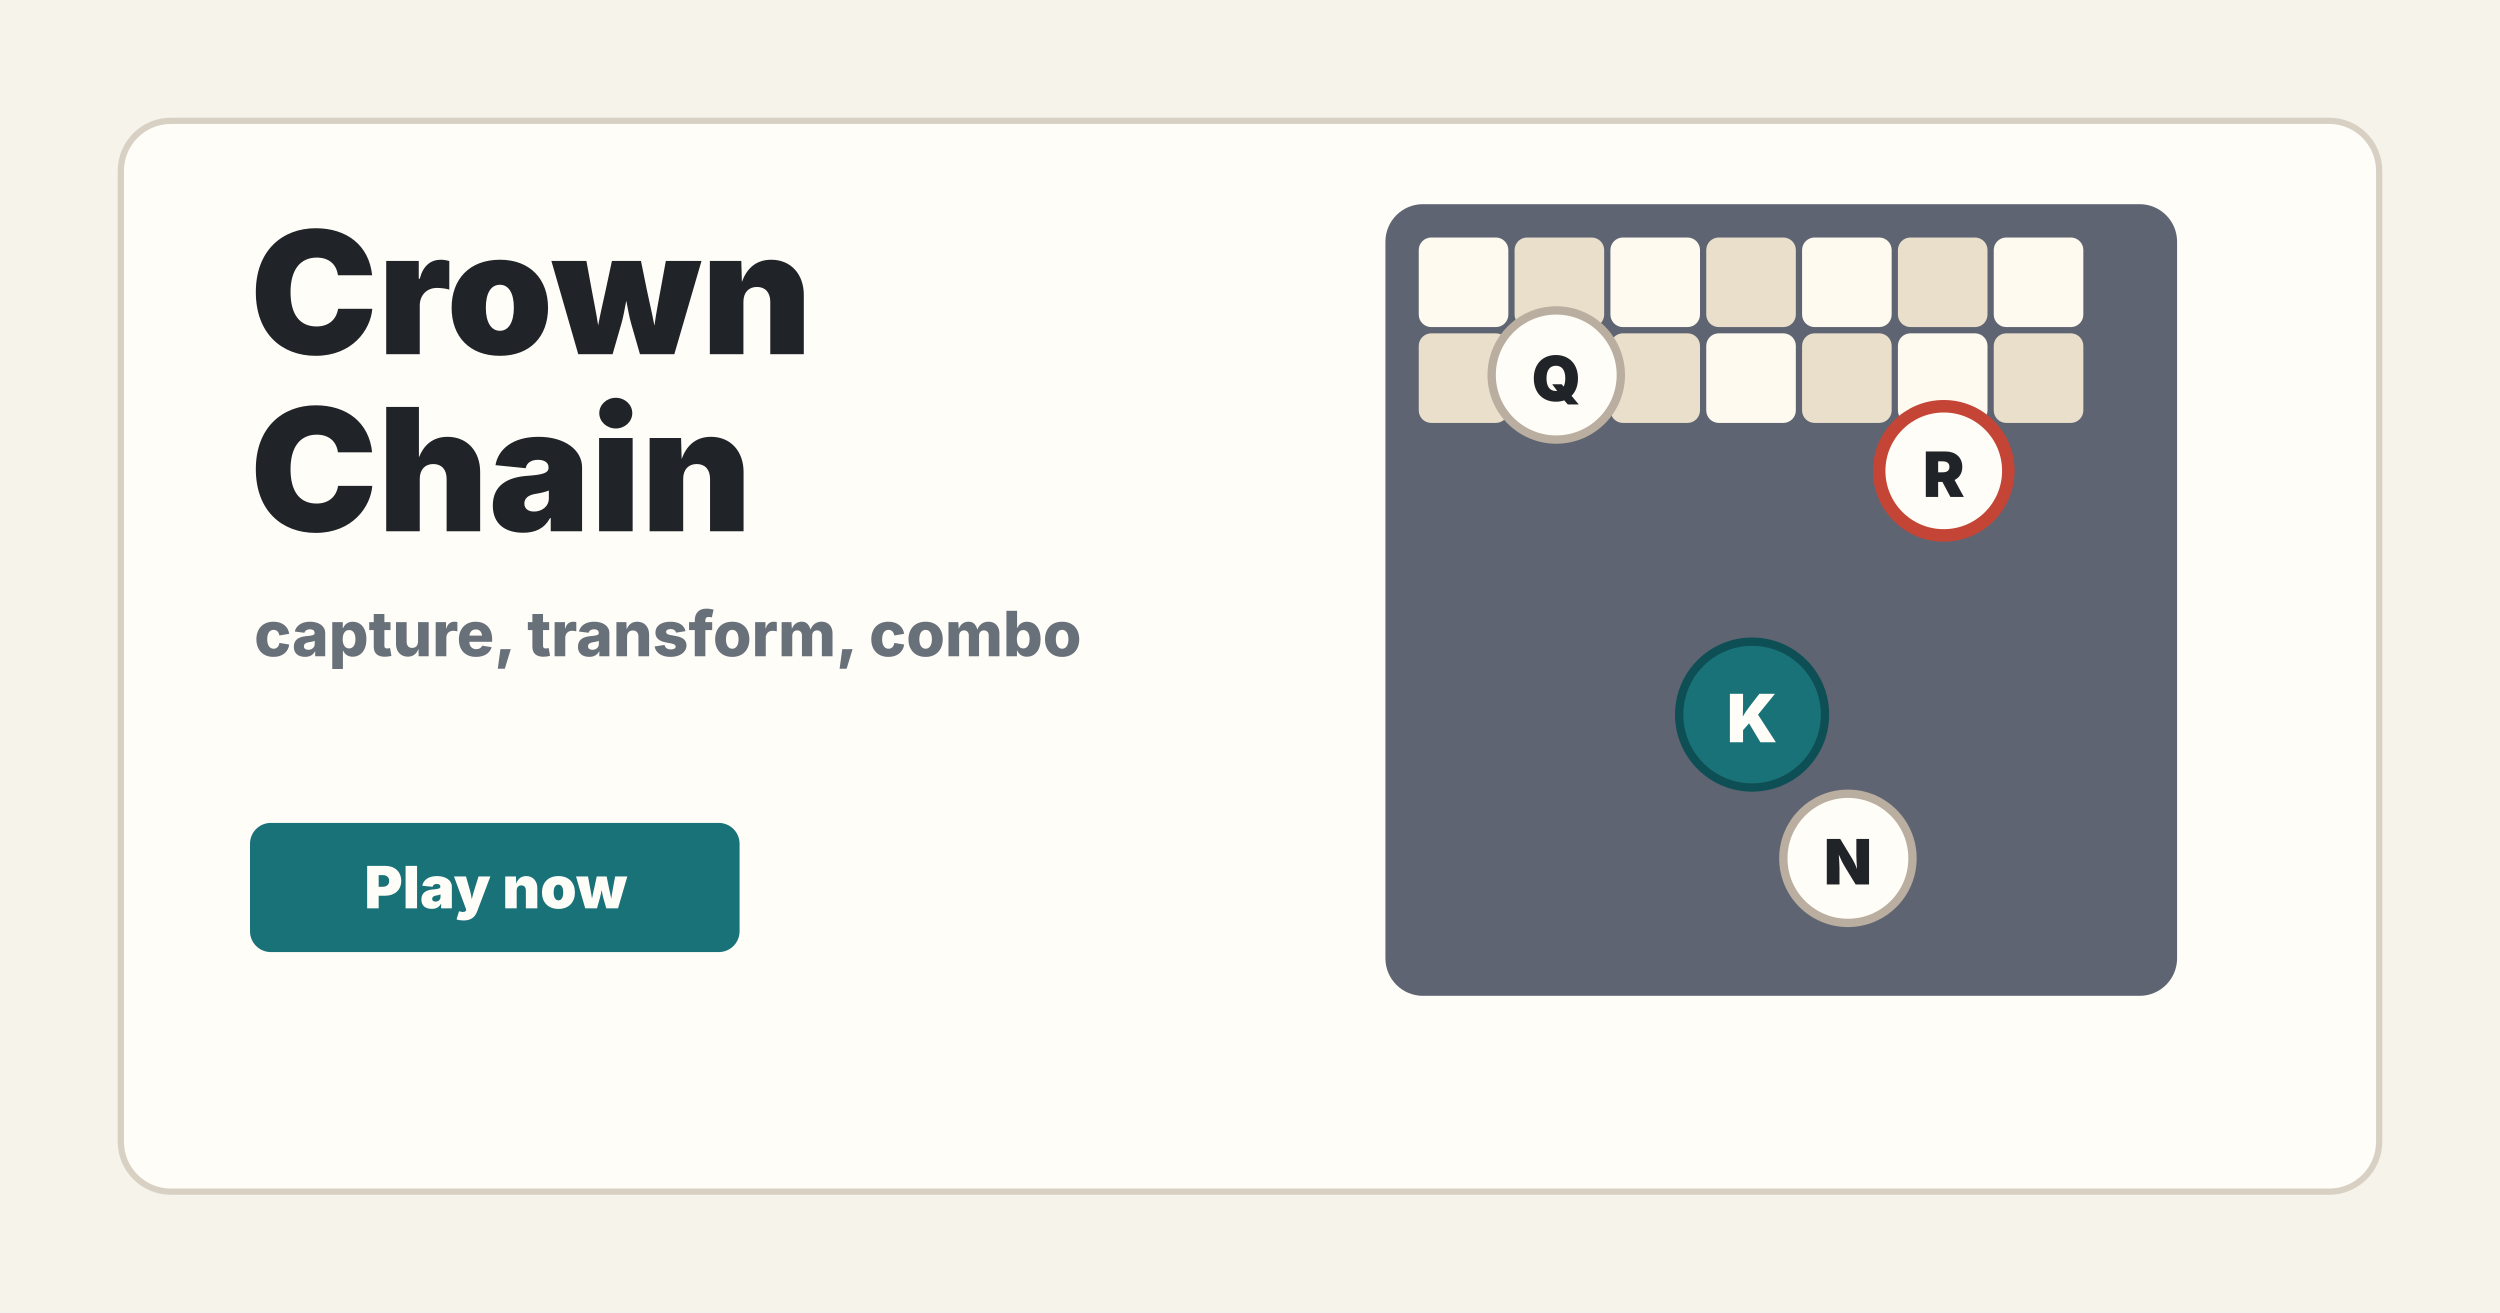
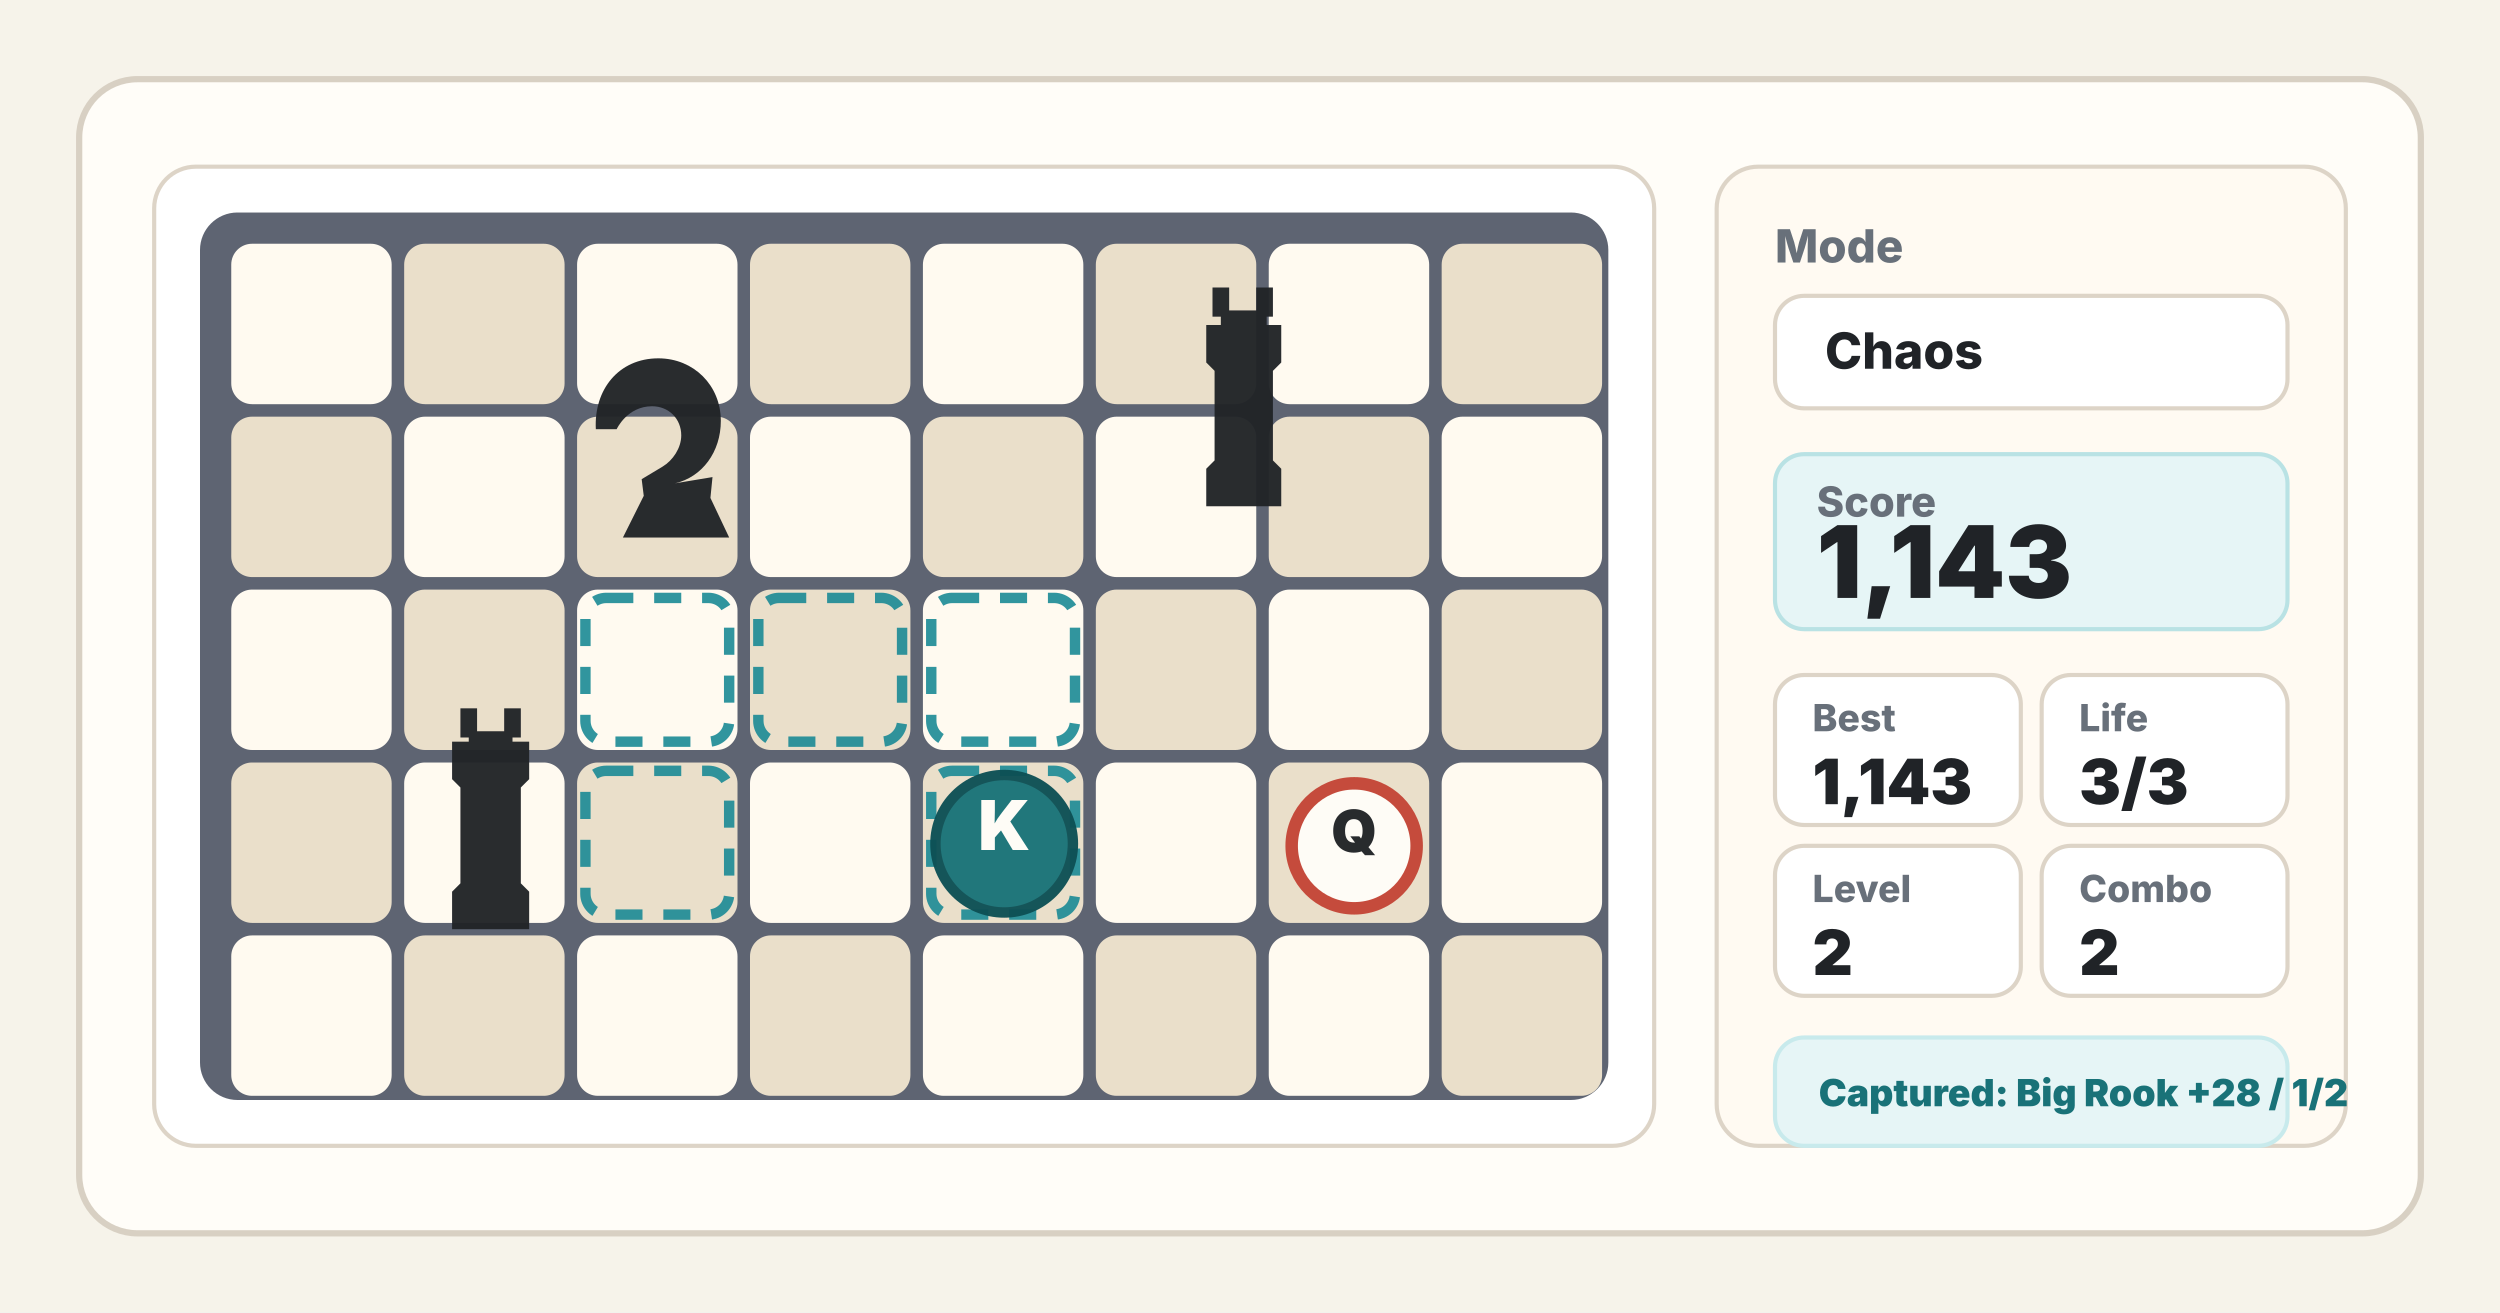
- <svg xmlns="http://www.w3.org/2000/svg" width="1200" height="630" viewBox="0 0 1200 630" role="img" aria-label="Crown Chain preview">
+ <svg xmlns="http://www.w3.org/2000/svg" width="1200" height="630" viewBox="0 0 1200 630" role="img" aria-label="Crown Chain screenshot preview">
  <rect width="1200" height="630" fill="#f6f3ea" />
-   <rect x="58" y="58" width="1084" height="514" rx="24" fill="#fffdf8" stroke="#d8d0c3" stroke-width="3" />
-   <text x="120" y="170" fill="#202327" font-family="system-ui, -apple-system, Segoe UI, sans-serif" font-size="82" font-weight="900">Crown</text>
-   <text x="120" y="255" fill="#202327" font-family="system-ui, -apple-system, Segoe UI, sans-serif" font-size="82" font-weight="900">Chain</text>
-   <text x="122" y="315" fill="#68707a" font-family="system-ui, -apple-system, Segoe UI, sans-serif" font-size="30" font-weight="800">capture, transform, combo</text>
-   <g transform="translate(665 98)">
-     <rect x="0" y="0" width="380" height="380" rx="18" fill="#5e6472" />
-     <g>
-       <rect x="16" y="16" width="43" height="43" rx="6" fill="#fffaf0" />
-       <rect x="62" y="16" width="43" height="43" rx="6" fill="#eadfca" />
-       <rect x="108" y="16" width="43" height="43" rx="6" fill="#fffaf0" />
-       <rect x="154" y="16" width="43" height="43" rx="6" fill="#eadfca" />
-       <rect x="200" y="16" width="43" height="43" rx="6" fill="#fffaf0" />
-       <rect x="246" y="16" width="43" height="43" rx="6" fill="#eadfca" />
-       <rect x="292" y="16" width="43" height="43" rx="6" fill="#fffaf0" />
-       <rect x="16" y="62" width="43" height="43" rx="6" fill="#eadfca" />
-       <rect x="62" y="62" width="43" height="43" rx="6" fill="#fffaf0" />
-       <rect x="108" y="62" width="43" height="43" rx="6" fill="#eadfca" />
-       <rect x="154" y="62" width="43" height="43" rx="6" fill="#fffaf0" />
-       <rect x="200" y="62" width="43" height="43" rx="6" fill="#eadfca" />
-       <rect x="246" y="62" width="43" height="43" rx="6" fill="#fffaf0" />
-       <rect x="292" y="62" width="43" height="43" rx="6" fill="#eadfca" />
-     </g>
-     <g font-family="system-ui, -apple-system, Segoe UI, sans-serif" text-anchor="middle" dominant-baseline="middle" font-weight="900">
-       <circle cx="176" cy="245" r="35" fill="#197278" stroke="#0d4f54" stroke-width="4" />
-       <text x="176" y="246" font-size="32" fill="#fffdf8">K</text>
-       <circle cx="82" cy="82" r="31" fill="#fffdf8" stroke="#b9ae9f" stroke-width="4" />
-       <text x="82" y="83" font-size="30" fill="#202327">Q</text>
-       <circle cx="268" cy="128" r="31" fill="#fffdf8" stroke="#c44536" stroke-width="6" />
-       <text x="268" y="129" font-size="30" fill="#202327">R</text>
-       <circle cx="222" cy="314" r="31" fill="#fffdf8" stroke="#b9ae9f" stroke-width="4" />
-       <text x="222" y="315" font-size="30" fill="#202327">N</text>
-     </g>
+   <rect x="38" y="38" width="1124" height="554" rx="28" fill="#fffdf8" stroke="#d8d0c3" stroke-width="3" />
+   <rect x="74" y="80" width="720" height="470" rx="20" fill="#ffffff" stroke="#ddd4c7" stroke-width="2" />
+   <rect x="824" y="80" width="302" height="470" rx="20" fill="#fffaf2" stroke="#ddd4c7" stroke-width="2" />
+   <rect x="96" y="102" width="676" height="426" rx="18" fill="#5e6472" />
+   <g>
+     <rect x="111" y="117" width="77" height="77" rx="10" fill="#fffaf0" />
+     <rect x="194" y="117" width="77" height="77" rx="10" fill="#eadfca" />
+     <rect x="277" y="117" width="77" height="77" rx="10" fill="#fffaf0" />
+     <rect x="360" y="117" width="77" height="77" rx="10" fill="#eadfca" />
+     <rect x="443" y="117" width="77" height="77" rx="10" fill="#fffaf0" />
+     <rect x="526" y="117" width="77" height="77" rx="10" fill="#eadfca" />
+     <rect x="609" y="117" width="77" height="77" rx="10" fill="#fffaf0" />
+     <rect x="692" y="117" width="77" height="77" rx="10" fill="#eadfca" />
+     <rect x="111" y="200" width="77" height="77" rx="10" fill="#eadfca" />
+     <rect x="194" y="200" width="77" height="77" rx="10" fill="#fffaf0" />
+     <rect x="277" y="200" width="77" height="77" rx="10" fill="#eadfca" />
+     <rect x="360" y="200" width="77" height="77" rx="10" fill="#fffaf0" />
+     <rect x="443" y="200" width="77" height="77" rx="10" fill="#eadfca" />
+     <rect x="526" y="200" width="77" height="77" rx="10" fill="#fffaf0" />
+     <rect x="609" y="200" width="77" height="77" rx="10" fill="#eadfca" />
+     <rect x="692" y="200" width="77" height="77" rx="10" fill="#fffaf0" />
+     <rect x="111" y="283" width="77" height="77" rx="10" fill="#fffaf0" />
+     <rect x="194" y="283" width="77" height="77" rx="10" fill="#eadfca" />
+     <rect x="277" y="283" width="77" height="77" rx="10" fill="#fffaf0" />
+     <rect x="360" y="283" width="77" height="77" rx="10" fill="#eadfca" />
+     <rect x="443" y="283" width="77" height="77" rx="10" fill="#fffaf0" />
+     <rect x="526" y="283" width="77" height="77" rx="10" fill="#eadfca" />
+     <rect x="609" y="283" width="77" height="77" rx="10" fill="#fffaf0" />
+     <rect x="692" y="283" width="77" height="77" rx="10" fill="#eadfca" />
+     <rect x="111" y="366" width="77" height="77" rx="10" fill="#eadfca" />
+     <rect x="194" y="366" width="77" height="77" rx="10" fill="#fffaf0" />
+     <rect x="277" y="366" width="77" height="77" rx="10" fill="#eadfca" />
+     <rect x="360" y="366" width="77" height="77" rx="10" fill="#fffaf0" />
+     <rect x="443" y="366" width="77" height="77" rx="10" fill="#eadfca" />
+     <rect x="526" y="366" width="77" height="77" rx="10" fill="#fffaf0" />
+     <rect x="609" y="366" width="77" height="77" rx="10" fill="#eadfca" />
+     <rect x="692" y="366" width="77" height="77" rx="10" fill="#fffaf0" />
+     <rect x="111" y="449" width="77" height="77" rx="10" fill="#fffaf0" />
+     <rect x="194" y="449" width="77" height="77" rx="10" fill="#eadfca" />
+     <rect x="277" y="449" width="77" height="77" rx="10" fill="#fffaf0" />
+     <rect x="360" y="449" width="77" height="77" rx="10" fill="#eadfca" />
+     <rect x="443" y="449" width="77" height="77" rx="10" fill="#fffaf0" />
+     <rect x="526" y="449" width="77" height="77" rx="10" fill="#eadfca" />
+     <rect x="609" y="449" width="77" height="77" rx="10" fill="#fffaf0" />
+     <rect x="692" y="449" width="77" height="77" rx="10" fill="#eadfca" />
  </g>
-   <rect x="120" y="395" width="235" height="62" rx="10" fill="#197278" />
-   <text x="238" y="436" fill="#fffdf8" font-family="system-ui, -apple-system, Segoe UI, sans-serif" font-size="28" font-weight="900" text-anchor="middle">Play now</text>
+   <g fill="none" stroke="#1b8a95" stroke-width="5" stroke-dasharray="13 10" opacity="0.9">
+     <rect x="281" y="287" width="69" height="69" rx="10" />
+     <rect x="364" y="287" width="69" height="69" rx="10" />
+     <rect x="447" y="287" width="69" height="69" rx="10" />
+     <rect x="281" y="370" width="69" height="69" rx="10" />
+     <rect x="447" y="370" width="69" height="69" rx="10" />
+   </g>
+   <g opacity="0.96">
+     <circle cx="482" cy="405" r="33" fill="#197278" stroke="#0d4f54" stroke-width="5" />
+     <text x="482" y="408" fill="#fffdf8" font-family="system-ui, -apple-system, Segoe UI, sans-serif" font-size="33" font-weight="900" text-anchor="middle">K</text>
+     <path d="M217 446h37v-18l-4-4v-46l4-4v-18h-37v18l4 4v46l-4 4z" fill="#202327" />
+     <rect x="225" y="351" width="21" height="10" fill="#202327" />
+     <rect x="221" y="340" width="8" height="14" fill="#202327" />
+     <rect x="242" y="340" width="8" height="14" fill="#202327" />
+     <path d="M579 243h36v-18l-4-4v-43l4-4v-18h-36v18l4 4v43l-4 4z" fill="#202327" />
+     <rect x="586" y="149" width="22" height="10" fill="#202327" />
+     <rect x="582" y="138" width="8" height="14" fill="#202327" />
+     <rect x="603" y="138" width="8" height="14" fill="#202327" />
+     <path d="M324 232c13-3 22-15 22-30 0-17-13-30-30-30-19 0-31 15-30 34h10c0 0 5-11 17-11 8 0 14 6 14 14 0 6-4 12-9 15l-10 6 1 8-10 20h51l-9-19 1-10z" fill="#202327" />
+     <circle cx="650" cy="406" r="30" fill="#fffdf8" stroke="#c44536" stroke-width="6" />
+     <text x="650" y="409" fill="#202327" font-family="system-ui, -apple-system, Segoe UI, sans-serif" font-size="28" font-weight="900" text-anchor="middle">Q</text>
+   </g>
+   <text x="852" y="126" fill="#68707a" font-family="system-ui, -apple-system, Segoe UI, sans-serif" font-size="22" font-weight="800">Mode</text>
+   <rect x="852" y="142" width="246" height="54" rx="14" fill="#ffffff" stroke="#ddd4c7" stroke-width="2" />
+   <text x="876" y="177" fill="#202327" font-family="system-ui, -apple-system, Segoe UI, sans-serif" font-size="24" font-weight="800">Chaos</text>
+   <rect x="852" y="218" width="246" height="84" rx="14" fill="#e6f5f6" stroke="#b9e2e4" stroke-width="2" />
+   <text x="872" y="248" fill="#68707a" font-family="system-ui, -apple-system, Segoe UI, sans-serif" font-size="20" font-weight="800">Score</text>
+   <text x="872" y="287" fill="#202327" font-family="system-ui, -apple-system, Segoe UI, sans-serif" font-size="48" font-weight="900">1,143</text>
+   <rect x="852" y="324" width="118" height="72" rx="14" fill="#ffffff" stroke="#ddd4c7" stroke-width="2" />
+   <rect x="980" y="324" width="118" height="72" rx="14" fill="#ffffff" stroke="#ddd4c7" stroke-width="2" />
+   <rect x="852" y="406" width="118" height="72" rx="14" fill="#ffffff" stroke="#ddd4c7" stroke-width="2" />
+   <rect x="980" y="406" width="118" height="72" rx="14" fill="#ffffff" stroke="#ddd4c7" stroke-width="2" />
+   <text x="870" y="351" fill="#68707a" font-family="system-ui, -apple-system, Segoe UI, sans-serif" font-size="18" font-weight="800">Best</text>
+   <text x="870" y="386" fill="#202327" font-family="system-ui, -apple-system, Segoe UI, sans-serif" font-size="30" font-weight="900">1,143</text>
+   <text x="998" y="351" fill="#68707a" font-family="system-ui, -apple-system, Segoe UI, sans-serif" font-size="18" font-weight="800">Life</text>
+   <text x="998" y="386" fill="#202327" font-family="system-ui, -apple-system, Segoe UI, sans-serif" font-size="30" font-weight="900">3/3</text>
+   <text x="870" y="433" fill="#68707a" font-family="system-ui, -apple-system, Segoe UI, sans-serif" font-size="18" font-weight="800">Level</text>
+   <text x="870" y="468" fill="#202327" font-family="system-ui, -apple-system, Segoe UI, sans-serif" font-size="30" font-weight="900">2</text>
+   <text x="998" y="433" fill="#68707a" font-family="system-ui, -apple-system, Segoe UI, sans-serif" font-size="18" font-weight="800">Combo</text>
+   <text x="998" y="468" fill="#202327" font-family="system-ui, -apple-system, Segoe UI, sans-serif" font-size="30" font-weight="900">2</text>
+   <rect x="852" y="498" width="246" height="52" rx="14" fill="#e6f5f6" stroke="#c8eaec" stroke-width="2" />
+   <text x="873" y="531" fill="#197278" font-family="system-ui, -apple-system, Segoe UI, sans-serif" font-size="18" font-weight="900">Captured: Big Rook +28 / 1/2</text>
</svg>
